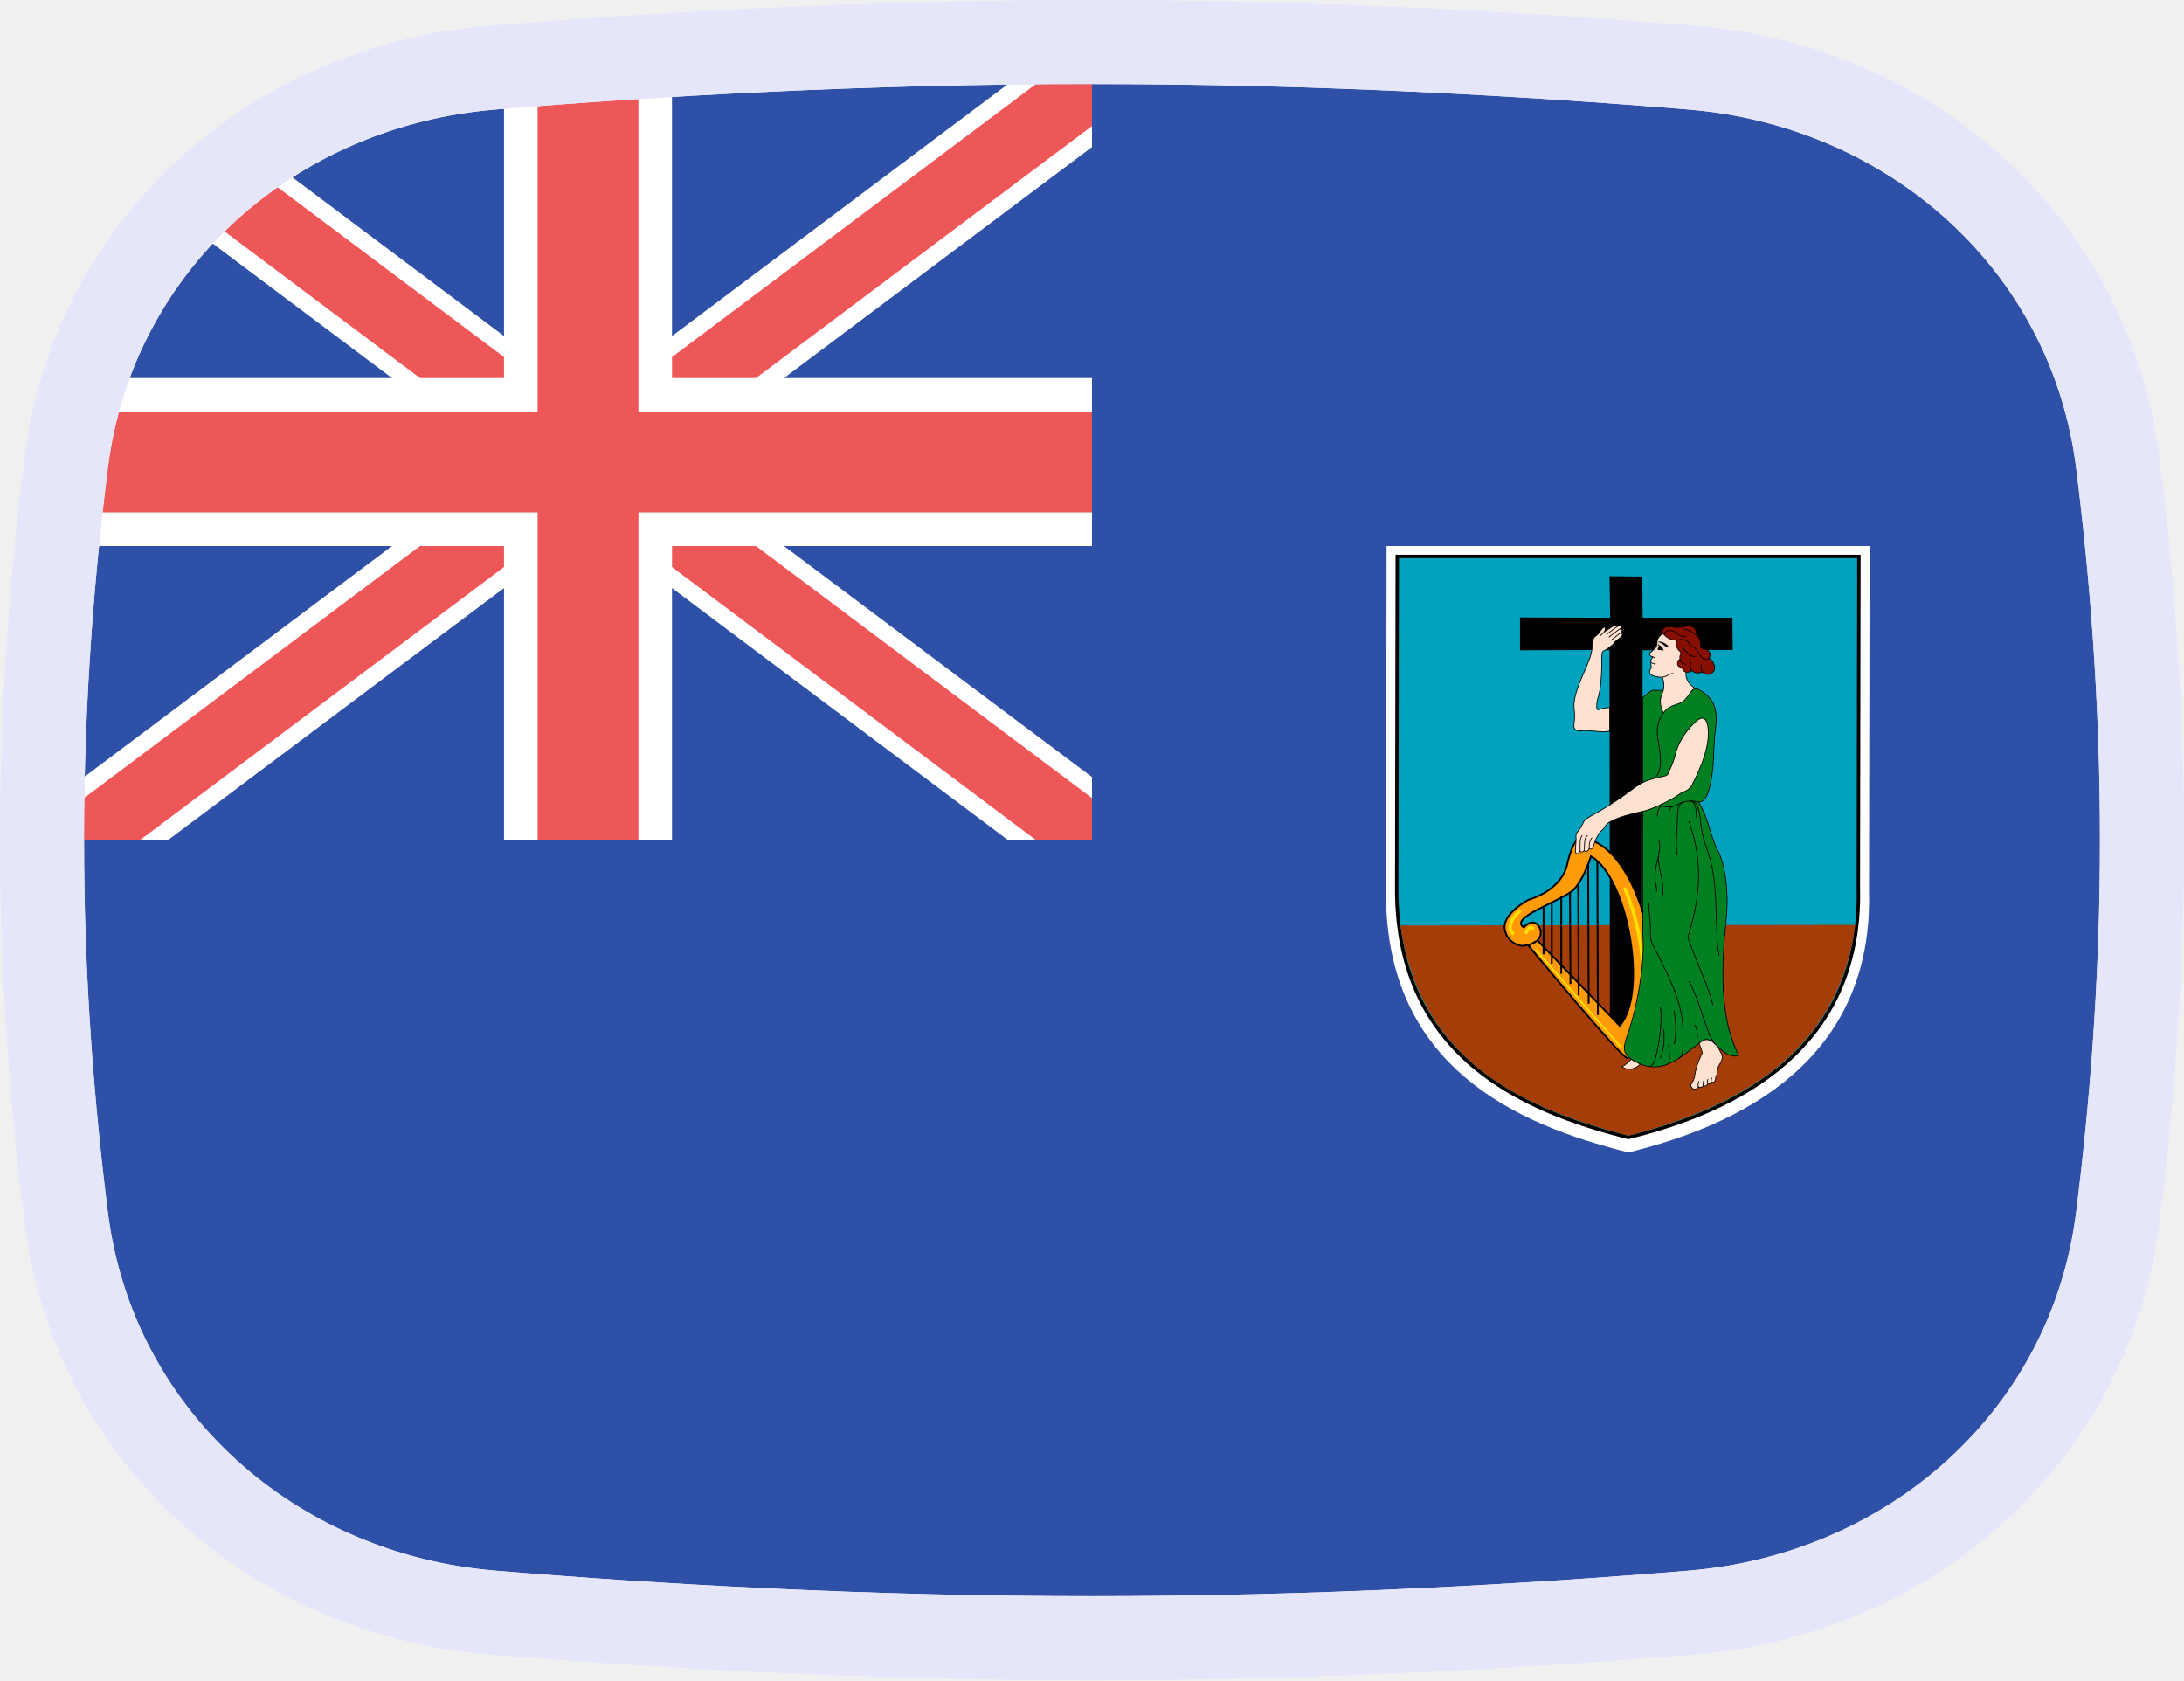
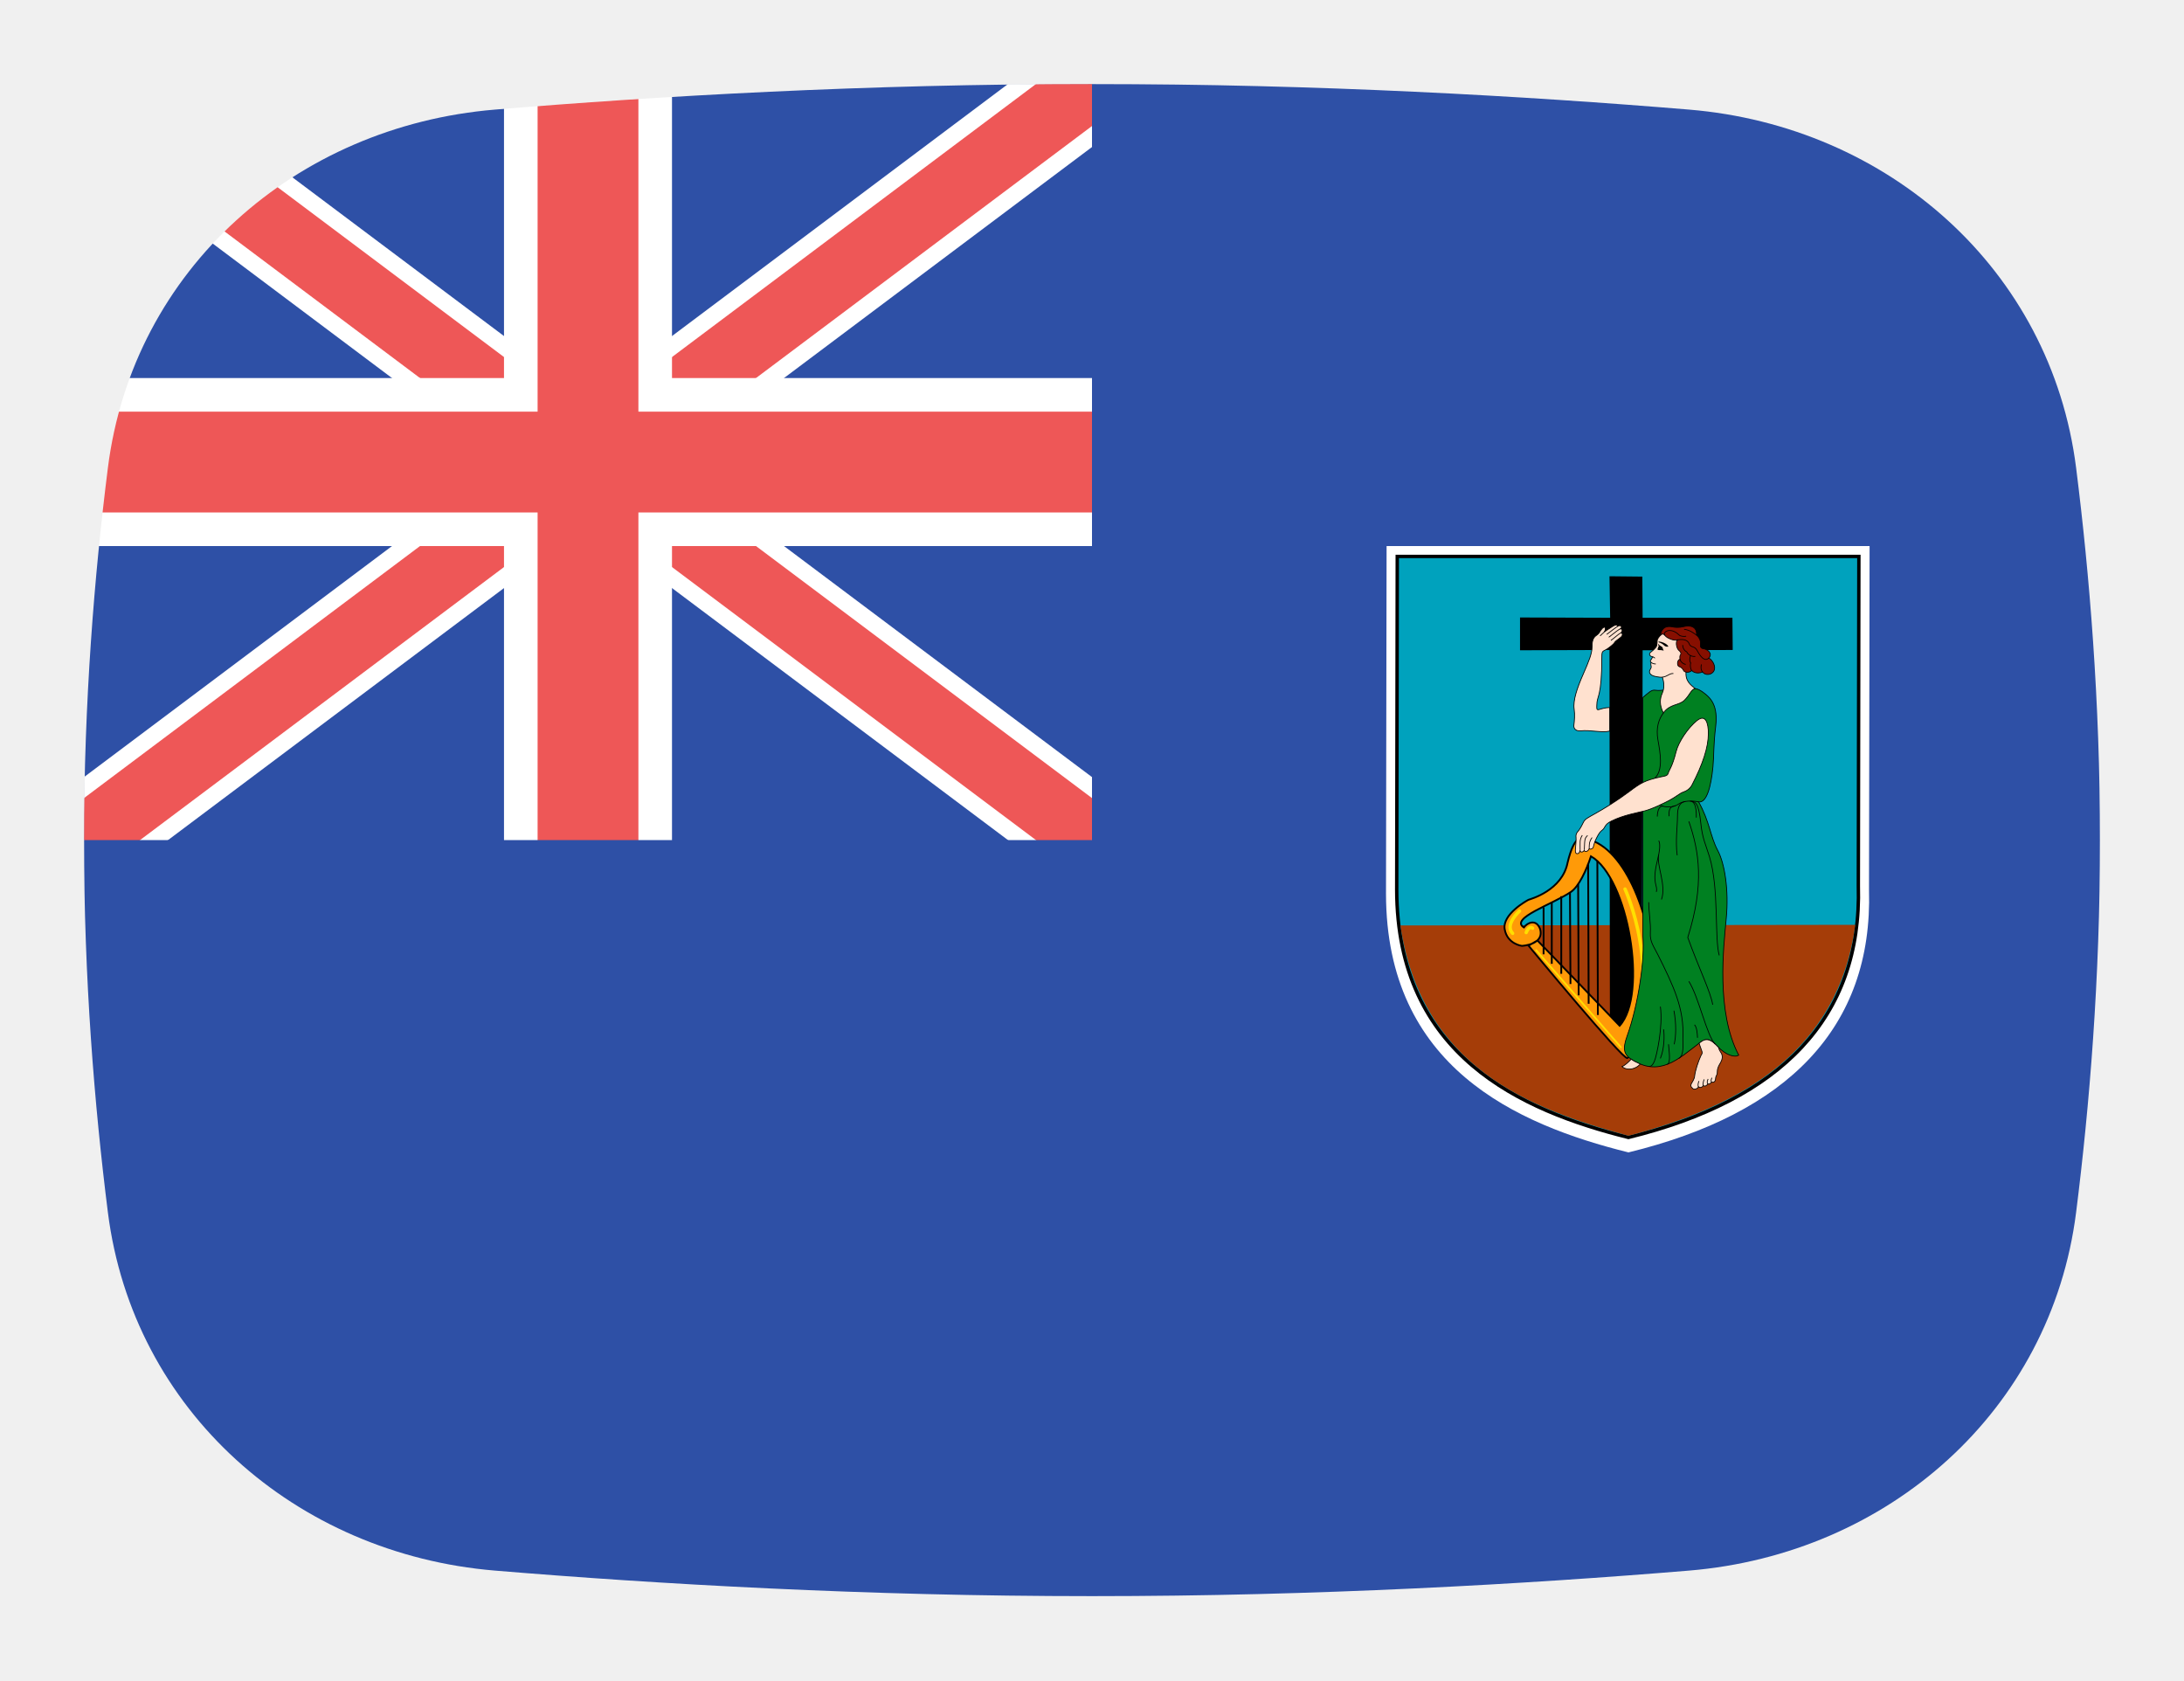
<svg xmlns="http://www.w3.org/2000/svg" width="52" height="40" viewBox="0 0 52 40" fill="none">
  <mask id="mask0_1_39933" style="mask-type:alpha" maskUnits="userSpaceOnUse" x="2" y="2" width="48" height="36">
    <path d="M2.569 11.136C3.167 6.412 7.042 3.002 11.786 2.609C15.641 2.289 20.62 2 26 2C31.38 2 36.359 2.289 40.214 2.609C44.959 3.002 48.833 6.412 49.431 11.136C49.752 13.676 50 16.704 50 20C50 23.296 49.752 26.324 49.431 28.864C48.833 33.587 44.959 36.998 40.214 37.391C36.359 37.711 31.38 38 26 38C20.62 38 15.641 37.711 11.786 37.391C7.042 36.998 3.167 33.587 2.569 28.864C2.248 26.324 2 23.296 2 20C2 16.704 2.248 13.676 2.569 11.136Z" fill="#00D0BF" />
  </mask>
  <g mask="url(#mask0_1_39933)">
    <rect x="2" y="2" width="48" height="36" fill="#2E50A6" />
    <path d="M33.013 13H44.514L44.5 21.183C44.596 24.473 42.545 26.515 38.773 27.435C36.094 26.77 33.005 25.394 33 21.277L33.014 13H33.013Z" fill="white" />
    <path d="M33.268 13.247H44.259L44.246 21.088C44.337 24.241 42.378 26.197 38.772 27.079C36.212 26.442 33.259 25.123 33.255 21.178L33.268 13.247H33.268Z" fill="#00A2BD" stroke="black" stroke-width="0.081" />
    <path d="M44.173 22.017C43.774 25.026 41.456 26.341 38.772 27.039C36.395 26.401 33.839 25.384 33.343 22.032L44.174 22.017L44.173 22.017Z" fill="#A53D08" />
    <path d="M38.337 14.707L38.321 13.719L39.103 13.727L39.11 14.707H41.248L41.255 15.474L39.11 15.481L39.093 24.517L38.331 24.521L38.321 15.474L36.191 15.481L36.191 14.7L38.337 14.707Z" fill="black" />
    <path fill-rule="evenodd" clip-rule="evenodd" d="M36.606 22.39L38.563 24.42C39.239 23.676 38.77 20.897 37.88 20.385C37.773 20.714 37.592 21.109 37.399 21.236C36.975 21.525 35.936 21.863 36.283 22.079C36.362 21.97 36.569 21.866 36.667 22.11C36.783 22.494 36.234 22.518 36.234 22.518C36.234 22.518 35.887 22.476 35.826 22.122C35.765 21.768 36.343 21.446 36.393 21.421C36.441 21.403 37.197 21.202 37.325 20.531C37.484 19.873 37.648 19.97 37.679 19.958C38.666 20.056 39.312 21.823 39.349 23.067C39.386 24.31 38.843 25.133 38.746 25.188C38.648 25.243 36.393 22.512 36.393 22.512L36.606 22.39L36.606 22.39Z" fill="#FF9A08" stroke="black" stroke-width="0.043" />
    <path d="M38.032 20.501L38.045 24.164L38.032 20.501Z" fill="#FF9A08" />
    <path d="M38.032 20.501L38.045 24.164" stroke="black" stroke-width="0.043" />
    <path d="M37.813 20.568C37.813 20.574 37.825 23.896 37.825 23.896L37.813 20.568Z" fill="#FF9A08" />
    <path d="M37.813 20.568C37.813 20.574 37.825 23.896 37.825 23.896" stroke="black" stroke-width="0.043" />
    <path d="M37.575 21.049L37.587 23.695L37.575 21.049Z" fill="#FF9A08" />
    <path d="M37.575 21.049L37.587 23.695" stroke="black" stroke-width="0.043" />
    <path d="M37.38 21.238L37.392 23.427L37.38 21.238Z" fill="#FF9A08" />
    <path d="M37.38 21.238L37.392 23.427" stroke="black" stroke-width="0.043" />
    <path d="M37.173 21.336V23.183V21.336Z" fill="#FF9A08" />
    <path d="M37.173 21.336V23.183" stroke="black" stroke-width="0.043" />
    <path d="M36.947 21.482V22.945V21.482Z" fill="#FF9A08" />
    <path d="M36.947 21.482V22.945" stroke="black" stroke-width="0.043" />
    <path d="M36.752 21.598V22.719V21.598Z" fill="#FF9A08" />
    <path d="M36.752 21.598V22.719" stroke="black" stroke-width="0.043" />
    <path d="M36.576 22.622L38.593 24.932" stroke="#FFDF00" stroke-width="0.043" stroke-linecap="round" />
    <path d="M38.691 21.165C38.691 21.165 39.605 23.164 38.758 24.81" stroke="#FFDF00" stroke-width="0.081" stroke-linecap="round" />
    <path d="M36.338 22.201C36.338 22.201 36.405 22.024 36.49 22.098" stroke="#FFDF00" stroke-width="0.081" stroke-linecap="round" />
    <path d="M36.179 21.689C36.179 21.689 35.814 22.012 36.015 22.22" stroke="#FFDF00" stroke-width="0.081" stroke-linecap="round" />
    <path d="M39.116 16.605C39.252 16.489 39.322 16.418 39.406 16.431C39.49 16.444 39.604 16.437 39.688 16.411C39.772 16.385 40.188 16.334 40.359 16.392C40.417 16.398 40.495 16.431 40.614 16.531C40.734 16.631 40.908 16.805 40.85 17.289C40.792 17.773 40.811 17.98 40.785 18.251C40.74 18.729 40.634 19.122 40.443 19.09C40.701 19.542 40.727 19.929 40.895 20.239C41.063 20.549 41.166 21.182 41.101 21.866C41.037 22.55 40.856 24.087 41.398 25.119C41.308 25.184 41.089 25.119 40.895 24.913C40.701 24.706 40.616 24.713 40.456 24.835C39.965 25.21 39.506 25.661 38.829 25.21C38.674 25.106 38.625 24.983 38.739 24.668C39.023 23.88 39.161 22.799 39.116 22.292V16.605V16.605Z" fill="#008021" stroke="black" stroke-width="0.018" />
    <path d="M39.581 16.121C39.617 16.23 39.636 16.372 39.578 16.502C39.52 16.631 39.507 16.786 39.604 16.973C39.759 16.753 39.978 16.799 40.107 16.669C40.237 16.54 40.262 16.418 40.359 16.392C40.262 16.308 40.114 16.218 40.146 15.972C40.178 15.727 40.52 15.527 40.211 15.152C40.011 14.911 39.72 14.978 39.594 15.072C39.535 15.116 39.484 15.178 39.465 15.22C39.446 15.262 39.47 15.358 39.423 15.414C39.391 15.453 39.352 15.491 39.307 15.524C39.278 15.544 39.26 15.575 39.291 15.611C39.303 15.625 39.326 15.628 39.351 15.637C39.336 15.666 39.32 15.695 39.304 15.716C39.288 15.735 39.295 15.754 39.313 15.77C39.289 15.848 39.336 15.856 39.304 15.914C39.276 15.964 39.238 16.024 39.343 16.082C39.371 16.098 39.509 16.13 39.581 16.121V16.121Z" fill="#FFE1CF" stroke="black" stroke-width="0.018" />
    <path d="M38.326 17.405C38.145 17.451 37.855 17.373 37.635 17.399C37.538 17.41 37.461 17.36 37.474 17.263C37.486 17.166 37.499 17.018 37.48 16.882C37.45 16.671 37.551 16.379 37.693 16.056C37.835 15.733 37.906 15.553 37.906 15.401C37.906 15.301 37.916 15.188 38.006 15.13C38.073 15.087 38.086 15.045 38.11 15.01C38.164 14.93 38.216 14.91 38.222 14.959C38.226 14.988 38.216 15.014 38.19 15.052C38.248 15.004 38.347 14.947 38.369 14.931C38.392 14.915 38.507 14.835 38.513 14.91C38.558 14.888 38.589 14.889 38.6 14.914C38.612 14.94 38.605 14.951 38.582 14.97C38.615 14.964 38.652 15.02 38.587 15.07C38.621 15.059 38.655 15.115 38.595 15.167C38.533 15.22 38.463 15.257 38.44 15.299C38.418 15.341 38.264 15.459 38.203 15.485C38.142 15.511 38.139 15.546 38.139 15.637C38.139 16.631 38.019 16.55 38.019 16.789C38.019 16.853 38.006 16.912 38.071 16.892C38.135 16.873 38.229 16.844 38.326 16.844V17.405V17.405Z" fill="#FFE1CF" stroke="black" stroke-width="0.018" />
    <path d="M38.364 19.548C38.656 19.402 38.991 19.348 39.165 19.303C39.339 19.258 39.617 19.122 39.752 19.051C39.888 18.98 39.998 18.884 40.075 18.858C40.153 18.832 40.239 18.779 40.288 18.683C40.54 18.193 40.675 17.799 40.675 17.457C40.675 17.231 40.617 16.979 40.398 17.16C40.191 17.33 39.967 17.657 39.907 17.896C39.817 18.257 39.739 18.335 39.72 18.406C39.701 18.477 39.628 18.477 39.539 18.496C39.158 18.58 39.068 18.638 38.784 18.851C38.5 19.064 38.19 19.252 37.983 19.368C37.777 19.484 37.738 19.497 37.693 19.59C37.648 19.684 37.606 19.755 37.567 19.797C37.528 19.839 37.517 19.888 37.525 19.939C37.532 19.981 37.512 20.175 37.509 20.239C37.506 20.304 37.522 20.32 37.548 20.323C37.574 20.326 37.609 20.313 37.622 20.236C37.609 20.313 37.716 20.288 37.722 20.23C37.719 20.313 37.832 20.265 37.839 20.188C37.839 20.242 37.924 20.204 37.932 20.178C37.951 20.113 37.967 20.042 37.993 19.991C38.031 19.916 38.071 19.819 38.145 19.765C38.229 19.703 38.19 19.636 38.364 19.548V19.548Z" fill="#FFE1CF" stroke="black" stroke-width="0.018" />
    <path d="M40.456 24.835C40.475 24.906 40.511 24.987 40.524 25.035C40.537 25.084 40.514 25.099 40.501 25.126C40.434 25.268 40.361 25.494 40.349 25.616C40.343 25.688 40.295 25.755 40.272 25.797C40.247 25.843 40.257 25.879 40.314 25.923C40.341 25.944 40.43 25.917 40.44 25.872C40.472 25.904 40.53 25.891 40.556 25.842C40.585 25.872 40.633 25.852 40.666 25.804C40.695 25.823 40.737 25.784 40.753 25.759C40.798 25.781 40.847 25.754 40.848 25.665C40.848 25.647 40.859 25.616 40.872 25.596C40.885 25.575 40.89 25.534 40.889 25.499C40.887 25.463 40.91 25.392 40.94 25.342C40.971 25.292 41.024 25.203 41.001 25.119C40.98 25.041 40.947 25.048 40.917 24.936C40.847 24.861 40.75 24.758 40.65 24.751C40.55 24.745 40.492 24.813 40.456 24.835Z" fill="#FFE1CF" stroke="black" stroke-width="0.018" />
    <path d="M38.619 25.39C38.71 25.481 38.913 25.484 39.055 25.332C39.004 25.31 38.891 25.258 38.839 25.216C38.768 25.287 38.687 25.368 38.619 25.39Z" fill="#FFE1CF" stroke="black" stroke-width="0.018" />
    <path d="M39.533 15.127C39.568 14.897 39.731 14.903 39.833 14.927C39.875 14.936 39.978 14.946 40.075 14.92C40.267 14.869 40.411 14.936 40.392 15.12C40.443 15.159 40.498 15.249 40.488 15.327C40.478 15.404 40.495 15.437 40.566 15.446C40.637 15.456 40.789 15.543 40.688 15.666C40.785 15.724 40.859 15.872 40.808 15.972C40.756 16.072 40.601 16.088 40.537 15.998C40.466 16.03 40.349 16.037 40.279 15.963C40.23 16.021 40.107 16.014 40.085 15.963C40.062 15.911 40.024 15.883 39.978 15.869C39.927 15.853 39.923 15.711 40.001 15.695C39.991 15.653 39.995 15.604 40.014 15.582C40.033 15.559 40.017 15.517 39.972 15.482C39.927 15.446 39.888 15.311 39.933 15.236C39.856 15.262 39.685 15.188 39.649 15.136C39.613 15.085 39.565 15.081 39.533 15.127Z" fill="#870F00" stroke="black" stroke-width="0.018" />
    <path d="M39.581 16.121C39.707 16.105 39.749 16.027 39.843 16.034" stroke="black" stroke-width="0.018" />
    <path d="M39.313 15.77C39.322 15.777 39.332 15.783 39.344 15.79C39.37 15.804 39.397 15.805 39.423 15.808" stroke="black" stroke-width="0.018" />
    <path d="M39.351 15.637C39.368 15.643 39.387 15.652 39.404 15.669" stroke="black" stroke-width="0.018" />
    <path d="M39.643 15.127C39.568 15.056 39.768 14.91 39.978 15.117C40.017 15.155 40.117 15.156 40.146 15.146" stroke="black" stroke-width="0.018" />
    <path d="M39.933 15.236C40.03 15.214 40.175 15.214 40.217 15.323C40.259 15.433 40.343 15.362 40.411 15.491C40.479 15.62 40.585 15.766 40.688 15.666" stroke="black" stroke-width="0.018" />
    <path d="M40.279 15.963C40.249 15.924 40.236 15.84 40.256 15.782C40.217 15.737 40.233 15.643 40.256 15.598" stroke="black" stroke-width="0.018" />
    <path d="M40.001 15.695C40.004 15.733 40.056 15.804 40.136 15.817" stroke="black" stroke-width="0.018" />
    <path d="M40.537 15.998C40.492 15.94 40.498 15.888 40.508 15.817" stroke="black" stroke-width="0.018" />
    <path d="M40.065 15.356C40.062 15.414 40.098 15.491 40.159 15.517C40.172 15.549 40.237 15.64 40.365 15.627" stroke="black" stroke-width="0.018" />
    <path d="M40.392 15.12C40.321 15.065 40.225 14.997 40.098 14.981" stroke="black" stroke-width="0.018" />
    <path d="M39.604 16.973C39.494 17.121 39.423 17.328 39.475 17.618C39.526 17.909 39.61 18.335 39.397 18.528" stroke="black" stroke-width="0.018" />
    <path d="M40.443 19.09C40.295 19.058 40.081 19.058 39.965 19.142C39.849 19.226 39.655 19.232 39.526 19.168" stroke="black" stroke-width="0.018" />
    <path d="M40.13 19.08C40.001 19.103 39.94 19.193 39.94 19.432C39.94 19.671 39.888 20.02 39.933 20.362" stroke="black" stroke-width="0.018" />
    <path d="M39.894 19.18C39.81 19.203 39.723 19.206 39.74 19.432" stroke="black" stroke-width="0.018" />
    <path d="M39.459 19.439C39.462 19.3 39.51 19.171 39.601 19.193" stroke="black" stroke-width="0.018" />
    <path d="M40.388 19.465C40.395 19.158 40.327 19.071 40.237 19.074C40.359 19.077 40.443 19.092 40.495 19.594C40.533 19.968 40.612 20.101 40.701 20.394C40.934 21.156 40.818 22.331 40.934 22.744" stroke="black" stroke-width="0.018" />
    <path d="M40.211 19.555C40.456 20.265 40.585 21.052 40.185 22.318C40.456 23.067 40.727 23.609 40.779 23.919" stroke="black" stroke-width="0.018" />
    <path d="M39.436 21.233C39.481 21.072 39.32 21.052 39.462 20.484C39.523 20.238 39.533 20.091 39.494 20.013" stroke="black" stroke-width="0.018" />
    <path d="M39.494 20.349C39.436 20.601 39.681 21.072 39.559 21.414" stroke="black" stroke-width="0.018" />
    <path d="M39.255 21.479C39.255 21.698 39.307 21.982 39.294 22.202C39.281 22.421 39.371 22.523 39.475 22.731C39.849 23.48 40.104 24.014 40.069 24.719C40.062 24.848 40.107 25.119 39.972 25.197" stroke="black" stroke-width="0.018" />
    <path d="M39.265 25.387C39.304 25.39 39.346 25.371 39.394 25.255C39.443 25.139 39.598 24.442 39.533 23.964" stroke="black" stroke-width="0.018" />
    <path d="M39.61 24.506C39.63 24.654 39.63 24.958 39.533 25.197" stroke="black" stroke-width="0.018" />
    <path d="M39.856 24.061C39.914 24.377 39.907 24.661 39.862 24.861" stroke="black" stroke-width="0.018" />
    <path d="M39.727 24.861C39.733 24.99 39.791 25.313 39.694 25.339" stroke="black" stroke-width="0.018" />
    <path d="M40.211 23.363C40.449 23.738 40.637 24.661 40.837 24.855" stroke="black" stroke-width="0.018" />
    <path d="M40.417 24.706C40.411 24.603 40.404 24.461 40.346 24.396" stroke="black" stroke-width="0.018" />
    <path d="M37.838 20.188C37.842 20.116 37.829 20.049 37.906 19.939" stroke="black" stroke-width="0.018" />
    <path d="M37.722 20.23C37.732 19.981 37.728 19.958 37.8 19.89" stroke="black" stroke-width="0.018" />
    <path d="M37.622 20.236C37.625 20.058 37.603 19.997 37.674 19.884" stroke="black" stroke-width="0.018" />
    <path d="M38.513 14.91C38.485 14.928 38.324 15.051 38.256 15.102" stroke="black" stroke-width="0.018" />
    <path d="M38.582 14.97C38.552 14.975 38.463 15.047 38.305 15.17" stroke="black" stroke-width="0.018" />
    <path d="M38.587 15.07C38.537 15.093 38.442 15.185 38.355 15.246" stroke="black" stroke-width="0.018" />
    <path d="M38.19 15.052C38.166 15.07 38.119 15.122 38.097 15.139" stroke="black" stroke-width="0.018" />
    <path d="M40.44 25.871C40.425 25.855 40.425 25.799 40.451 25.736" stroke="black" stroke-width="0.018" />
    <path d="M40.556 25.842C40.538 25.825 40.556 25.747 40.574 25.697" stroke="black" stroke-width="0.018" />
    <path d="M40.666 25.804C40.645 25.794 40.638 25.749 40.669 25.687" stroke="black" stroke-width="0.018" />
    <path d="M40.753 25.758C40.738 25.754 40.732 25.729 40.758 25.658" stroke="black" stroke-width="0.018" />
    <path d="M39.483 15.33C39.53 15.391 39.578 15.385 39.587 15.424C39.595 15.464 39.601 15.467 39.61 15.478C39.619 15.49 39.588 15.488 39.573 15.481C39.558 15.475 39.52 15.476 39.497 15.476C39.474 15.476 39.446 15.449 39.464 15.446C39.481 15.443 39.478 15.438 39.476 15.425C39.473 15.414 39.485 15.395 39.492 15.391C39.5 15.387 39.495 15.388 39.488 15.372C39.481 15.356 39.473 15.317 39.483 15.33L39.483 15.33Z" fill="black" />
    <path d="M39.511 15.274C39.564 15.28 39.654 15.308 39.703 15.362C39.742 15.405 39.71 15.394 39.691 15.395C39.671 15.397 39.633 15.383 39.614 15.359C39.594 15.335 39.538 15.304 39.507 15.296C39.489 15.291 39.471 15.269 39.511 15.274Z" fill="black" />
    <mask id="mask1_1_39933" style="mask-type:alpha" maskUnits="userSpaceOnUse" x="2" y="2" width="24" height="18">
      <rect x="2" y="2" width="24" height="18" fill="#C4C4C4" />
    </mask>
    <g mask="url(#mask1_1_39933)">
      <path d="M2 2L26 20L2 2ZM26 2L2 20L26 2Z" fill="black" />
      <path d="M26 2L2 20M2 2L26 20L2 2Z" stroke="white" stroke-width="2.4" />
      <path d="M2 2L26 20L2 2ZM26 2L2 20L26 2Z" fill="black" />
      <path d="M26 2L2 20M2 2L26 20L2 2Z" stroke="#EE5757" stroke-width="1.6" />
      <path d="M14 2V23V2ZM2 11H30H2Z" fill="black" />
      <path d="M2 11H30M14 2V23V2Z" stroke="white" stroke-width="4" />
      <path d="M14 2V23V2ZM2 11H30H2Z" fill="black" />
      <path d="M2 11H30M14 2V23V2Z" stroke="#EE5757" stroke-width="2.4" />
    </g>
  </g>
-   <path d="M11.704 1.612C6.531 2.041 2.239 5.777 1.577 11.01C1.252 13.584 1 16.655 1 20C1 23.345 1.252 26.416 1.577 28.99C2.239 34.223 6.531 37.959 11.704 38.388C15.578 38.709 20.585 39 26 39C31.415 39 36.422 38.709 40.297 38.388C45.469 37.959 49.761 34.223 50.423 28.99C50.748 26.416 51 23.345 51 20C51 16.655 50.748 13.584 50.423 11.01C49.761 5.777 45.469 2.041 40.297 1.612C36.422 1.291 31.415 1 26 1C20.585 1 15.578 1.291 11.704 1.612Z" stroke="#E6E6FA" stroke-width="2" />
</svg>
